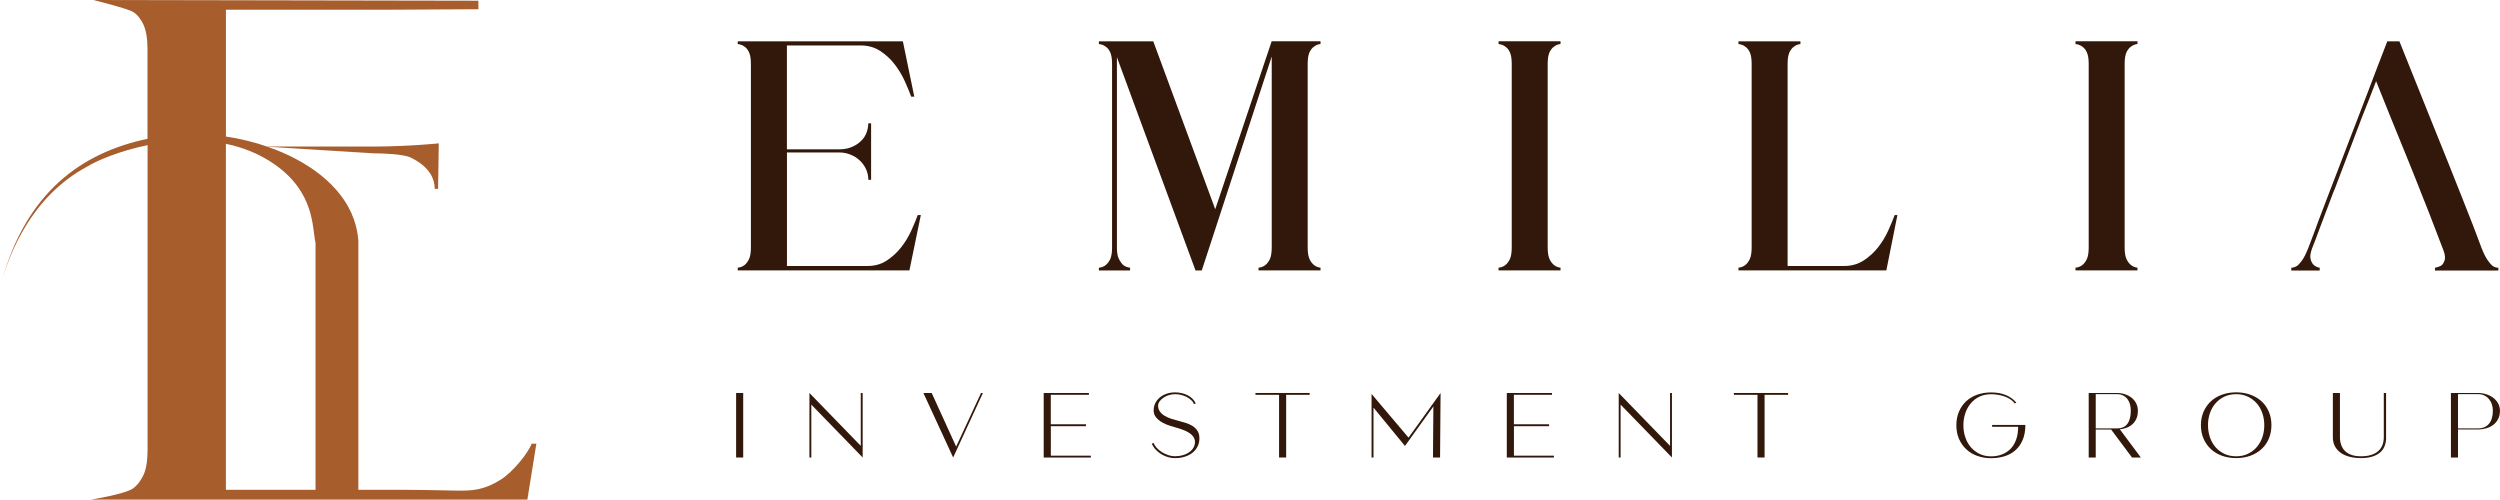
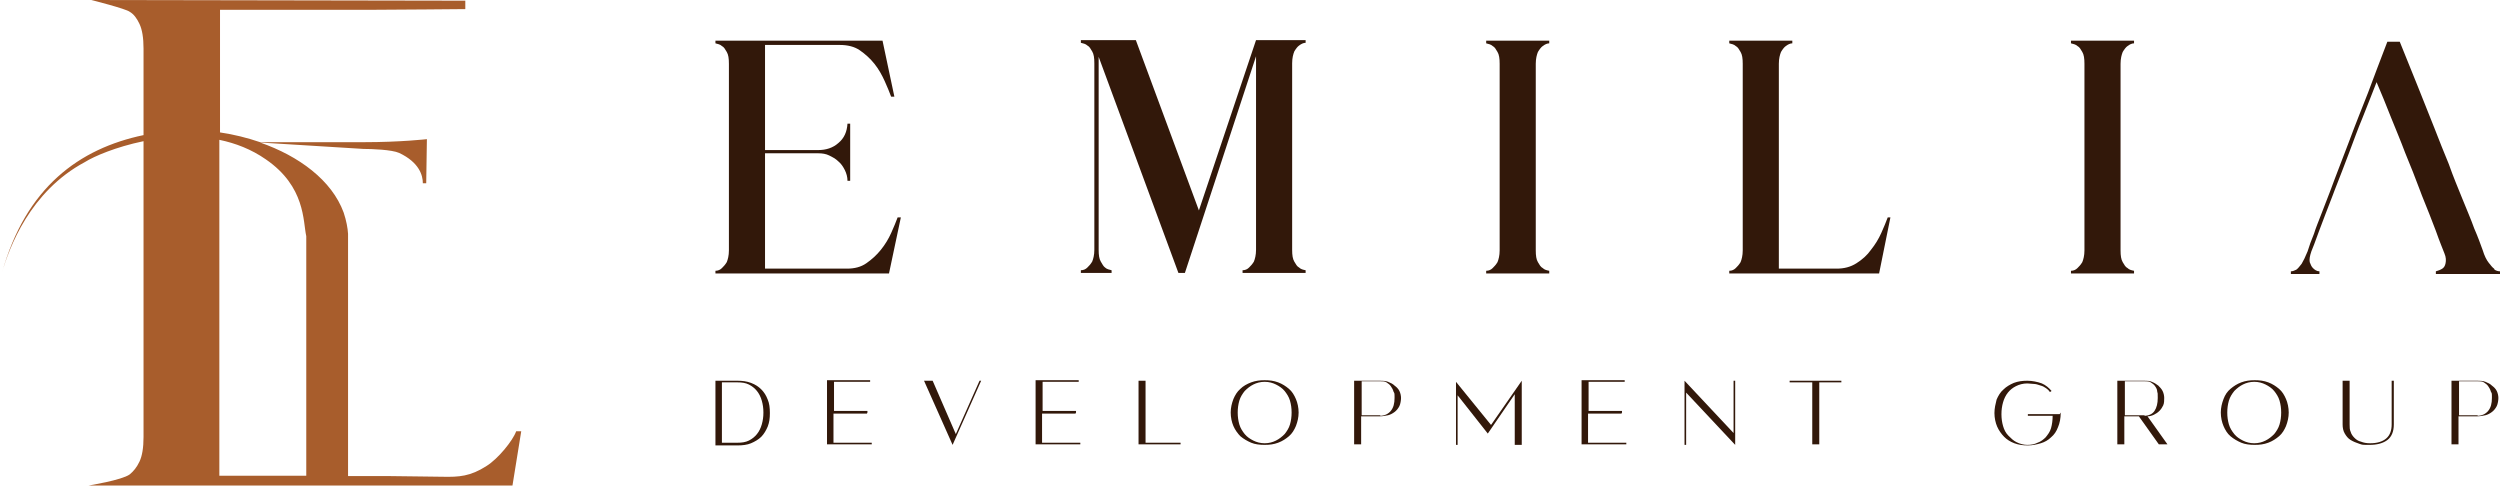
- <svg xmlns="http://www.w3.org/2000/svg" viewBox="0 0 500.6 100">
-   <g transform="translate(0,0) scale(0.65217)" fill="#a85d2c">
-     <path d="M163.23,136.22c-1.08,2.93-5.76,8.69-9.41,11-5.15,3.26-8.71,3.51-13.88,3.41-4.45-.09-11.73-.25-16.67-.25h-13.24v-76.54c-.14-1.79-.51-4.11-1.43-6.66-3.7-10.26-14.14-17.86-26.45-22.13l32.65,2.03c2.47,0,9,.2,11.25,1.28,6.25,2.98,7.43,7.01,7.43,9.63h1.03l.21-13.98s-8.34.92-19.91.99h-32.8c-4.07-1.4-8.34-2.44-12.64-3.08V2.99h49.28c4.93,0,28.26-.16,28.26-.16l-.04-2.61-118.16-.22s10.96,2.76,12.19,3.69c1.23.77,2.28,2.05,3.12,3.82.84,1.77,1.27,4.36,1.27,7.75v27.36C24.91,46.89,8.14,59.17.6,86.12c2.23-7.76,8.83-25.7,26.16-34.96,2.86-1.79,9.85-4.81,18.55-6.59v93.55c0,3.39-.43,5.98-1.27,7.75-.85,1.77-1.88,3.14-3.12,4.05-2.49,1.82-12.99,3.47-12.99,3.47h133.99l2.77-17.18-1.44.02ZM69.36,150.38V44.16c5.11,1.05,10.13,2.99,14.74,6.16,12.62,8.68,11.72,19.57,12.78,24.29v75.77h-27.52Z" />
-     <path d="M.6,86.12c-.25.87-.45,1.61-.6,2.2.19-.75.39-1.48.6-2.2Z" />
+ <svg xmlns="http://www.w3.org/2000/svg" viewBox="0 0 463.84 90.08" width="463.84" height="90.08">
+   <g fill="#a85d2c" transform="translate(0.000,0.000) scale(0.62513) translate(-99.300,-16.000)">
+     <path d="M252.50,144.00 C251.50,146.80 247.10,152.20 243.70,154.30 C238.90,157.40 235.50,157.60 230.70,157.50 C226.50,157.50 219.70,157.30 215.00,157.30 L202.60,157.30 L202.60,85.40 C202.50,83.70 202.10,81.50 201.30,79.10 C197.80,69.50 188.00,62.30 176.50,58.30 L207.20,60.20 C209.50,60.20 215.60,60.40 217.80,61.40 C223.70,64.20 224.80,68.00 224.80,70.40 L225.80,70.40 L226.00,57.30 C226.00,57.30 218.20,58.20 207.30,58.20 L176.50,58.20 C172.70,56.90 168.70,55.90 164.60,55.30 L164.60,18.90 L210.90,18.90 C215.50,18.90 237.40,18.70 237.40,18.70 L237.40,16.20 C237.40,16.20 126.40,16.00 126.40,16.00 C126.40,16.00 136.70,18.60 137.80,19.50 C139.00,20.20 139.90,21.40 140.70,23.10 C141.50,24.80 141.90,27.20 141.90,30.40 L141.90,56.10 C122.80,60.10 107.00,71.60 99.90,96.90 C102.00,89.60 108.20,72.80 124.50,64.10 C127.20,62.40 133.70,59.60 141.90,57.90 L141.90,145.70 C141.90,148.90 141.50,151.30 140.70,153.00 C139.90,154.70 138.90,155.90 137.80,156.80 C135.50,158.50 125.60,160.10 125.60,160.10 L251.40,160.10 L254.00,144.00 L252.60,144.00 C252.60,144.00 252.60,144.00 252.60,144.00 Z M164.40,157.30 L164.40,57.50 C169.20,58.50 173.90,60.30 178.20,63.30 C190.00,71.40 189.20,81.70 190.20,86.10 L190.20,157.20 L164.40,157.20 Z" />
+     <path d="M99.90,96.90 C99.70,97.70 99.50,98.40 99.30,99.00 C99.50,98.30 99.70,97.60 99.90,96.90 Z" />
  </g>
-   <g transform="translate(147.4,8.26)" fill="#32180a">
-     <path d="M0,83.35v-12.92h1.42v12.92H0Z" />
-     <path d="M14.68,83.35v-12.92l10.28,10.59v-10.59h.38v12.92l-10.28-10.59v10.59h-.38Z" />
-     <path d="M37.51,70.43h1.65l4.9,10.74,4.98-10.74h.38l-5.96,12.92-5.96-12.92Z" />
-     <path d="M70.07,77.08h-7.05v5.9h8.01v.37h-9.44v-12.92h9.05v.37h-7.63v5.9h7.05v.37Z" />
-     <path d="M91.69,72.67c-.12-.29-.3-.57-.57-.81s-.56-.46-.9-.63-.71-.31-1.1-.41c-.4-.1-.8-.15-1.21-.15-.45,0-.88.07-1.29.2s-.77.31-1.09.53c-.31.22-.56.46-.75.74-.19.28-.28.56-.28.84,0,.46.12.85.37,1.18.24.33.56.62.95.85.39.23.83.43,1.33.59.49.16.98.3,1.47.42.44.11.9.24,1.38.39.49.15.94.35,1.35.6.41.25.75.58,1.02.98s.4.91.4,1.52-.12,1.15-.37,1.63c-.24.49-.58.9-1.01,1.25-.43.34-.94.61-1.54.8-.6.19-1.25.29-1.97.29-.44,0-.89-.06-1.35-.19-.47-.13-.91-.32-1.34-.57-.42-.25-.81-.56-1.15-.92-.35-.36-.61-.77-.81-1.23l.37-.13c.13.34.34.68.64,1,.3.32.65.6,1.05.85.4.25.82.44,1.27.59.45.15.88.22,1.31.22.56,0,1.09-.07,1.58-.21.49-.14.91-.34,1.27-.59.36-.25.64-.55.85-.9.2-.35.31-.73.31-1.13,0-.37-.09-.7-.27-.99-.18-.29-.43-.55-.75-.77-.32-.23-.7-.43-1.15-.61-.45-.18-.95-.35-1.5-.51-.35-.1-.78-.23-1.31-.39-.53-.16-1.03-.37-1.52-.64s-.9-.6-1.25-1c-.35-.4-.52-.88-.52-1.45,0-.53.11-1.01.33-1.45s.52-.81.9-1.13.84-.57,1.36-.75c.53-.18,1.1-.27,1.71-.27.45,0,.89.05,1.32.15.43.1.83.24,1.19.43.37.19.69.42.97.7.28.28.5.59.65.93l-.35.15Z" />
-     <path d="M114.85,70.8h-4.71v12.55h-1.42v-12.55h-4.73v-.37h10.86v.37Z" />
-     <path d="M127.24,83.35v-12.73l7.4,8.75,6.42-8.93-.1,12.92h-1.42l.08-10.24-5.69,7.92-6.3-7.68v10h-.38Z" />
-     <path d="M162.8,77.08h-7.05v5.9h8.01v.37h-9.44v-12.92h9.05v.37h-7.63v5.9h7.05v.37Z" />
-     <path d="M176.73,83.35v-12.92l10.28,10.59v-10.59h.38v12.92l-10.28-10.59v10.59h-.38Z" />
-     <path d="M210.65,70.8h-4.71v12.55h-1.42v-12.55h-4.73v-.37h10.86v.37Z" />
-     <path d="M258.16,76.82c0,1.14-.17,2.13-.52,2.97-.35.84-.83,1.53-1.44,2.08-.61.55-1.34.95-2.17,1.22-.83.26-1.74.4-2.73.4s-1.94-.16-2.8-.47c-.85-.31-1.59-.76-2.2-1.34-.61-.58-1.09-1.27-1.44-2.08-.35-.81-.52-1.72-.52-2.71s.17-1.88.51-2.69c.34-.81.81-1.5,1.42-2.08.61-.57,1.34-1.02,2.19-1.33.85-.31,1.8-.47,2.83-.47,1.17,0,2.17.18,3.02.55s1.52.87,2.04,1.49l-.31.18c-.21-.3-.47-.56-.8-.78-.33-.23-.7-.42-1.11-.58-.42-.16-.87-.28-1.35-.37-.48-.09-.98-.13-1.49-.13-.88,0-1.67.17-2.35.5-.69.33-1.26.78-1.73,1.35s-.83,1.22-1.08,1.97-.38,1.54-.38,2.38.12,1.65.38,2.41c.25.76.62,1.42,1.1,1.98s1.06,1.01,1.75,1.35c.68.33,1.46.5,2.32.5.79,0,1.52-.13,2.19-.39.67-.26,1.24-.64,1.72-1.13s.85-1.12,1.11-1.85.39-1.59.39-2.55h-5.21v-.37h6.65Z" />
-     <path d="M270.84,83.35v-12.92h5.65c.56,0,1.1.08,1.61.25.51.17.96.4,1.34.71.38.31.69.68.91,1.12.22.44.34.93.34,1.47,0,.59-.09,1.11-.28,1.55s-.44.81-.77,1.12c-.33.3-.71.54-1.15.72-.44.18-.91.29-1.41.34l4.21,5.65h-1.77l-4.19-5.61h-3.08v5.61h-1.42ZM276.49,77.52c.96,0,1.67-.31,2.11-.93.45-.62.67-1.49.67-2.61,0-.45-.05-.88-.16-1.28-.11-.4-.28-.75-.51-1.05-.23-.3-.52-.54-.88-.72-.35-.18-.77-.27-1.24-.27h-4.23v6.86h4.23Z" />
-     <path d="M293.31,76.87c0-.98.18-1.88.53-2.69s.84-1.5,1.46-2.08c.62-.57,1.36-1.02,2.23-1.33.86-.31,1.82-.47,2.85-.47s1.97.16,2.83.47c.87.31,1.61.76,2.24,1.33.63.57,1.11,1.26,1.46,2.08.35.81.52,1.71.52,2.69s-.17,1.9-.52,2.71c-.35.81-.83,1.51-1.46,2.08-.63.58-1.37,1.02-2.24,1.34-.87.31-1.81.47-2.83.47s-1.99-.16-2.85-.47c-.87-.31-1.61-.76-2.23-1.34-.62-.58-1.11-1.27-1.46-2.08s-.53-1.72-.53-2.71ZM294.73,76.87c0,.85.13,1.65.38,2.41.26.76.63,1.42,1.11,1.98.49.57,1.08,1.01,1.78,1.35.7.33,1.49.5,2.37.5s1.66-.17,2.35-.5c.7-.33,1.29-.78,1.78-1.35.49-.57.86-1.23,1.12-1.98.26-.76.38-1.56.38-2.41s-.13-1.63-.38-2.38c-.26-.75-.63-1.41-1.12-1.97-.49-.57-1.08-1.01-1.78-1.35-.7-.33-1.48-.5-2.35-.5s-1.67.17-2.37.5c-.7.33-1.29.78-1.78,1.35-.49.57-.86,1.22-1.11,1.97-.26.75-.38,1.54-.38,2.38Z" />
-     <path d="M330.4,79.27c0,1.44-.45,2.5-1.34,3.18s-2.12,1.02-3.7,1.02c-.78,0-1.52-.08-2.2-.25-.69-.17-1.29-.42-1.8-.77-.51-.35-.91-.79-1.2-1.32-.29-.53-.43-1.15-.43-1.86v-8.84h1.42v8.84c0,.57.08,1.09.25,1.56.17.47.42.88.76,1.22s.78.6,1.31.78c.53.18,1.16.28,1.89.28,1.47,0,2.6-.33,3.39-.99s1.18-1.61,1.18-2.85v-8.84h.46v8.84Z" />
-     <path d="M343.37,83.35v-12.92h5.42c.56,0,1.11.08,1.64.25s1,.4,1.41.71c.41.31.74.68.98,1.12.24.44.37.93.37,1.47,0,.64-.12,1.2-.37,1.67-.24.47-.57.86-.98,1.17-.41.31-.88.54-1.41.69-.53.15-1.08.23-1.64.23h-4v5.61h-1.42ZM348.79,77.52c.96,0,1.7-.31,2.21-.93.51-.62.77-1.49.77-2.61,0-.45-.07-.88-.2-1.28-.13-.4-.33-.75-.58-1.05-.25-.3-.56-.54-.93-.72-.37-.18-.79-.27-1.27-.27h-4v6.86h4Z" />
-     <path d="M26.32,45c1.48,0,2.77-.37,3.88-1.11,1.11-.74,2.07-1.63,2.88-2.67.81-1.04,1.48-2.15,2.01-3.33.53-1.18.96-2.21,1.28-3.09h.62l-2.29,11.09H.32v-.55c.51-.05.95-.21,1.32-.49.37-.28.68-.68.94-1.21.25-.53.38-1.31.38-2.32V4.51c0-1.02-.13-1.79-.38-2.32-.25-.53-.57-.91-.94-1.14-.37-.28-.81-.44-1.32-.49v-.55h33.07l2.29,11.09h-.62c-.32-.88-.75-1.91-1.28-3.09-.53-1.18-1.2-2.3-2.01-3.36-.81-1.06-1.78-1.96-2.91-2.7-1.13-.74-2.44-1.11-3.92-1.11h-14.77v20.8h10.54c1.53,0,2.85-.46,3.99-1.39,1.13-.92,1.72-2.19,1.77-3.81h.56v11.3h-.56c0-.79-.16-1.51-.48-2.18-.32-.67-.75-1.25-1.28-1.73-.53-.49-1.14-.87-1.84-1.14s-1.41-.42-2.15-.42h-10.54v22.74h16.16Z" />
-     <path d="M78.88,45.9h-6.24v-.55c.51-.05.95-.21,1.32-.49.37-.28.68-.68.94-1.21.25-.53.38-1.31.38-2.32V4.51c0-1.02-.13-1.79-.38-2.32-.25-.53-.57-.91-.94-1.14-.37-.28-.81-.44-1.32-.49v-.55h10.89l12.41,33.63L107.24,0h9.78v.55c-.46.05-.88.21-1.25.49-.37.23-.68.61-.94,1.14-.25.53-.38,1.31-.38,2.32v36.82c0,1.02.13,1.79.38,2.32.25.53.57.94.94,1.21.37.28.79.44,1.25.49v.55h-12.41v-.55c.51-.05.95-.21,1.32-.49.37-.28.68-.68.94-1.21.25-.53.38-1.31.38-2.32V3.05l-14.01,42.85h-1.25L76.25,3.19v38.13c0,1.02.14,1.79.42,2.32.28.53.58.94.9,1.21.37.28.81.44,1.32.49v.55Z" />
-     <path d="M152.67,0h12.41v.55c-.46.05-.88.21-1.25.49-.37.23-.68.61-.94,1.14-.25.53-.38,1.31-.38,2.32v36.82c0,1.02.13,1.79.38,2.32.25.53.57.94.94,1.21.37.28.79.44,1.25.49v.55h-12.41v-.55c.51-.05.95-.21,1.32-.49.37-.28.68-.68.94-1.21.25-.53.38-1.31.38-2.32V4.51c0-1.02-.13-1.79-.38-2.32-.25-.53-.57-.91-.94-1.14-.37-.28-.81-.44-1.32-.49v-.55Z" />
-     <path d="M221.87,45c1.48,0,2.78-.37,3.92-1.11,1.13-.74,2.1-1.63,2.91-2.67.81-1.04,1.48-2.15,2.01-3.33.53-1.18.96-2.21,1.28-3.09h.55l-2.22,11.09h-29.61v-.55c.51-.05.95-.21,1.32-.49.37-.28.68-.68.94-1.21.25-.53.38-1.31.38-2.32V4.51c0-1.02-.13-1.79-.38-2.32-.25-.53-.57-.91-.94-1.14-.37-.28-.81-.44-1.32-.49v-.55h12.41v.55c-.46.05-.88.21-1.25.49-.37.23-.68.61-.94,1.14-.25.53-.38,1.31-.38,2.32v40.49h11.3Z" />
-     <path d="M268.2,0h12.41v.55c-.46.05-.88.21-1.25.49-.37.23-.68.61-.94,1.14-.25.53-.38,1.31-.38,2.32v36.82c0,1.02.13,1.79.38,2.32.25.53.57.94.94,1.21.37.28.79.44,1.25.49v.55h-12.41v-.55c.51-.05.95-.21,1.32-.49.37-.28.68-.68.94-1.21.25-.53.38-1.31.38-2.32V4.51c0-1.02-.13-1.79-.38-2.32-.25-.53-.57-.91-.94-1.14-.37-.28-.81-.44-1.32-.49v-.55Z" />
-     <path d="M351.76,45c-.32-.23-.68-.64-1.07-1.21-.39-.58-.8-1.4-1.21-2.46-.42-1.15-.97-2.62-1.66-4.4-.69-1.78-1.47-3.74-2.32-5.89-.86-2.15-1.76-4.41-2.7-6.79-.95-2.38-1.88-4.7-2.81-6.97-2.17-5.41-4.48-11.16-6.93-17.26h-2.43c-1.29,3.33-2.59,6.7-3.88,10.12-.55,1.43-1.14,2.97-1.77,4.61-.62,1.64-1.26,3.29-1.91,4.96-.65,1.66-1.28,3.33-1.91,4.99-.62,1.66-1.24,3.26-1.84,4.78,0,0-1.25,3.28-1.8,4.71-.55,1.43-1.02,2.68-1.39,3.74-.51,1.29-.95,2.45-1.32,3.47-.42,1.06-.82,1.87-1.21,2.43-.39.55-.75.95-1.08,1.18-.42.23-.79.35-1.11.35v.55h5.69v-.55c-.51-.09-.93-.3-1.25-.62-.28-.28-.47-.67-.59-1.18-.12-.51-.01-1.2.31-2.08.23-.55.73-1.86,1.49-3.92.76-2.06,1.67-4.47,2.74-7.25l.35-.83c.92-2.45,1.87-4.95,2.84-7.49.97-2.54,1.85-4.85,2.63-6.93.97-2.4,1.89-4.76,2.77-7.07.92,2.27,1.87,4.62,2.84,7.07.83,2.08,1.77,4.38,2.81,6.9,1.04,2.52,2.04,5.03,3.02,7.52l.35.9c1.06,2.63,1.99,4.99,2.77,7.07.79,2.08,1.36,3.58,1.73,4.51.28.79.35,1.41.21,1.87-.14.46-.35.81-.62,1.04-.37.23-.81.39-1.32.49v.55h12.69v-.55c-.37,0-.74-.12-1.11-.35Z" />
+   <g fill="#32180a" transform="translate(132.740,7.441) scale(1) translate(-11.100,-213.900)">
+     <path d="M35.50,256.30 C36.90,256.30 38.10,256.00 39.10,255.30 C40.10,254.60 41.00,253.80 41.80,252.80 C42.60,251.80 43.20,250.80 43.70,249.70 C44.20,248.60 44.60,247.60 44.90,246.80 L45.50,246.80 L43.30,257.20 L11.10,257.20 L11.10,256.70 C11.60,256.70 12.00,256.50 12.30,256.20 C12.60,255.90 12.90,255.60 13.20,255.10 C13.40,254.60 13.60,253.90 13.60,252.90 L13.60,218.30 C13.60,217.30 13.50,216.60 13.20,216.10 C12.90,215.60 12.70,215.20 12.30,215.00 C12.00,214.70 11.50,214.60 11.10,214.50 L11.10,214.00 L42.10,214.00 L44.30,224.40 L43.70,224.40 C43.40,223.60 43.00,222.60 42.50,221.50 C42.00,220.40 41.40,219.30 40.60,218.30 C39.80,217.30 38.90,216.50 37.90,215.80 C36.90,215.10 35.60,214.80 34.20,214.80 L20.30,214.80 L20.30,234.30 L30.20,234.30 C31.60,234.30 32.90,233.90 33.90,233.00 C35.00,232.10 35.50,230.90 35.60,229.40 L36.10,229.40 L36.10,240.00 L35.60,240.00 C35.60,239.30 35.40,238.60 35.10,238.00 C34.80,237.40 34.40,236.80 33.90,236.40 C33.40,235.90 32.80,235.60 32.20,235.30 C31.60,235.00 30.90,234.90 30.20,234.90 L20.30,234.90 L20.30,256.30 L35.50,256.30 L35.50,256.30 Z" />
+     <path d="M84.80,257.10 L78.90,257.10 L78.90,256.60 C79.40,256.60 79.80,256.40 80.10,256.10 C80.40,255.80 80.70,255.50 81.00,255.00 C81.20,254.50 81.40,253.80 81.40,252.80 L81.40,218.20 C81.40,217.20 81.30,216.50 81.00,216.00 C80.70,215.50 80.50,215.10 80.10,214.90 C79.80,214.60 79.30,214.50 78.90,214.40 L78.90,213.90 L89.10,213.90 L100.80,245.50 L111.40,213.90 L120.60,213.90 L120.60,214.40 C120.20,214.40 119.80,214.60 119.40,214.90 C119.10,215.10 118.80,215.50 118.50,216.00 C118.30,216.50 118.10,217.20 118.10,218.20 L118.10,252.80 C118.10,253.80 118.20,254.50 118.50,255.00 C118.80,255.50 119.00,255.90 119.40,256.10 C119.70,256.40 120.10,256.50 120.60,256.60 L120.60,257.10 L108.90,257.10 L108.90,256.60 C109.40,256.60 109.80,256.40 110.10,256.10 C110.40,255.80 110.70,255.50 111.00,255.00 C111.20,254.50 111.40,253.80 111.40,252.80 L111.40,216.90 L98.20,257.10 L97.00,257.10 L82.20,217.00 L82.20,252.80 C82.20,253.80 82.30,254.50 82.60,255.00 C82.90,255.50 83.10,255.90 83.40,256.10 C83.70,256.40 84.20,256.50 84.60,256.60 L84.60,257.10 L84.60,257.10 Z" />
+     <path d="M154.10,214.00 L165.80,214.00 L165.80,214.50 C165.40,214.50 165.00,214.70 164.60,215.00 C164.30,215.20 164.00,215.60 163.70,216.10 C163.50,216.60 163.30,217.30 163.30,218.30 L163.30,252.90 C163.30,253.90 163.40,254.60 163.70,255.10 C164.00,255.60 164.20,256.00 164.60,256.20 C164.90,256.50 165.30,256.60 165.80,256.70 L165.80,257.20 L154.10,257.20 L154.10,256.70 C154.60,256.70 155.00,256.50 155.30,256.20 C155.60,255.90 155.90,255.60 156.20,255.10 C156.40,254.60 156.60,253.90 156.60,252.90 L156.60,218.30 C156.60,217.30 156.50,216.60 156.20,216.10 C155.90,215.60 155.70,215.20 155.30,215.00 C155.00,214.70 154.50,214.60 154.10,214.50 L154.10,214.00 L154.10,214.00 Z" />
+     <path d="M219.10,256.30 C220.50,256.30 221.70,256.00 222.80,255.30 C223.90,254.60 224.80,253.80 225.50,252.80 C226.30,251.80 226.90,250.80 227.40,249.70 C227.90,248.60 228.30,247.60 228.60,246.80 L229.10,246.80 L227.00,257.20 L199.20,257.20 L199.20,256.70 C199.70,256.70 200.10,256.50 200.40,256.20 C200.70,255.90 201.00,255.60 201.30,255.10 C201.50,254.60 201.70,253.90 201.70,252.90 L201.70,218.30 C201.70,217.30 201.60,216.60 201.30,216.10 C201.00,215.60 200.80,215.20 200.40,215.00 C200.10,214.70 199.60,214.60 199.20,214.50 L199.20,214.00 L210.90,214.00 L210.90,214.50 C210.50,214.50 210.10,214.70 209.70,215.00 C209.40,215.20 209.10,215.60 208.80,216.10 C208.60,216.60 208.40,217.30 208.40,218.30 L208.40,256.30 L219.00,256.30 Z" />
+     <path d="M262.60,214.00 L274.30,214.00 L274.30,214.50 C273.90,214.50 273.50,214.70 273.10,215.00 C272.80,215.20 272.50,215.60 272.20,216.10 C272.00,216.60 271.80,217.30 271.80,218.30 L271.80,252.90 C271.80,253.90 271.90,254.60 272.20,255.10 C272.50,255.60 272.70,256.00 273.10,256.20 C273.40,256.50 273.80,256.60 274.30,256.70 L274.30,257.20 L262.60,257.20 L262.60,256.70 C263.10,256.70 263.50,256.50 263.80,256.20 C264.10,255.90 264.40,255.60 264.70,255.10 C264.90,254.60 265.10,253.90 265.10,252.90 L265.10,218.30 C265.10,217.30 265.00,216.60 264.70,216.10 C264.40,215.60 264.20,215.20 263.80,215.00 C263.50,214.70 263.00,214.60 262.60,214.50 L262.60,214.00 L262.60,214.00 Z" />
+     <path d="M341.10,256.30 C340.80,256.10 340.50,255.70 340.10,255.20 C339.70,254.70 339.30,253.90 339.00,252.90 C338.60,251.80 338.10,250.40 337.40,248.80 C336.80,247.10 336.00,245.30 335.20,243.30 C334.40,241.30 333.50,239.20 332.70,236.90 C331.80,234.70 330.90,232.50 330.10,230.40 C328.10,225.30 325.90,219.90 323.60,214.20 L321.30,214.20 C320.10,217.30 318.90,220.50 317.70,223.70 C317.20,225.00 316.60,226.50 316.00,228.00 C315.40,229.50 314.80,231.10 314.20,232.70 C313.60,234.30 313.00,235.80 312.40,237.40 C311.80,239.00 311.20,240.50 310.70,241.90 C310.70,241.90 309.50,245.00 309.00,246.30 C308.50,247.60 308.00,248.80 307.70,249.80 C307.20,251.00 306.80,252.10 306.50,253.10 C306.10,254.10 305.70,254.90 305.40,255.40 C305.00,255.90 304.70,256.30 304.40,256.50 C304.00,256.70 303.70,256.80 303.40,256.80 L303.40,257.30 L308.70,257.30 L308.70,256.80 C308.20,256.80 307.80,256.50 307.50,256.20 C307.20,255.90 307.10,255.60 306.90,255.10 C306.80,254.60 306.90,254.00 307.20,253.10 C307.40,252.60 307.90,251.40 308.60,249.40 C309.30,247.50 310.20,245.20 311.20,242.60 L311.50,241.80 C312.40,239.50 313.30,237.20 314.20,234.80 C315.10,232.40 315.90,230.20 316.70,228.30 C317.60,226.00 318.50,223.80 319.30,221.70 C320.20,223.80 321.10,226.00 322.00,228.30 C322.80,230.30 323.70,232.40 324.60,234.80 C325.60,237.20 326.50,239.50 327.40,241.90 L327.70,242.70 C328.70,245.20 329.60,247.40 330.30,249.30 C331.00,251.30 331.60,252.70 331.90,253.50 C332.20,254.20 332.20,254.80 332.10,255.30 C332.00,255.80 331.80,256.10 331.50,256.30 C331.20,256.50 330.70,256.70 330.30,256.80 L330.30,257.30 L342.20,257.30 L342.20,256.80 C341.90,256.80 341.50,256.70 341.20,256.50 L341.20,256.50 Z" />
+     <path d="M11.10,289.00 L11.10,277.10 L15.20,277.10 C16.10,277.10 16.90,277.20 17.70,277.50 C18.50,277.80 19.10,278.20 19.60,278.70 C20.10,279.20 20.50,279.80 20.80,280.60 C21.10,281.30 21.20,282.10 21.20,283.10 C21.20,284.10 21.10,284.80 20.80,285.60 C20.50,286.30 20.10,287.00 19.60,287.50 C19.10,288.00 18.40,288.40 17.70,288.70 C17.00,289.00 16.10,289.10 15.20,289.10 L11.10,289.10 Z M12.30,288.60 L15.20,288.60 C16.00,288.60 16.70,288.50 17.30,288.20 C17.90,287.90 18.40,287.50 18.80,287.00 C19.20,286.50 19.50,285.90 19.70,285.20 C19.90,284.50 20.00,283.80 20.00,283.00 C20.00,282.20 19.90,281.50 19.70,280.80 C19.50,280.10 19.20,279.50 18.80,279.00 C18.40,278.50 17.90,278.10 17.30,277.80 C16.70,277.50 16.00,277.40 15.20,277.40 L12.30,277.40 L12.30,288.60 Z" />
+     <path d="M39.20,283.20 L33.00,283.20 L33.00,288.60 L40.10,288.60 L40.10,288.90 L31.80,288.90 L31.80,277.00 L39.80,277.00 L39.80,277.30 L33.10,277.30 L33.10,282.70 L39.30,282.70 L39.30,283.00 Z" />
+     <path d="M49.90,277.10 L51.40,277.10 L55.70,287.00 L60.10,277.10 L60.40,277.10 L55.10,289.00 L49.80,277.10 Z" />
+     <path d="M77.90,283.20 L71.70,283.20 L71.70,288.60 L78.80,288.60 L78.80,288.90 L70.50,288.90 L70.50,277.00 L78.50,277.00 L78.50,277.30 L71.80,277.30 L71.80,282.70 L78.00,282.70 L78.00,283.00 Z" />
+     <path d="M89.60,277.10 L90.90,277.10 L90.90,288.60 L97.40,288.60 L97.40,288.90 L89.60,288.90 L89.60,277.00 Z" />
+     <path d="M106.70,283.00 C106.70,282.10 106.90,281.30 107.20,280.50 C107.50,279.80 107.90,279.10 108.50,278.60 C109.00,278.10 109.70,277.70 110.50,277.40 C111.30,277.10 112.10,277.00 113.00,277.00 C113.90,277.00 114.70,277.10 115.50,277.40 C116.30,277.70 116.90,278.10 117.50,278.60 C118.10,279.10 118.50,279.80 118.80,280.50 C119.10,281.20 119.30,282.10 119.30,283.00 C119.30,283.90 119.10,284.70 118.80,285.50 C118.50,286.20 118.10,286.90 117.50,287.40 C116.90,287.90 116.30,288.30 115.50,288.60 C114.70,288.90 113.90,289.00 113.00,289.00 C112.10,289.00 111.20,288.90 110.50,288.60 C109.80,288.30 109.10,287.90 108.50,287.40 C108.00,286.90 107.50,286.20 107.20,285.50 C106.90,284.80 106.70,283.90 106.70,283.00 Z M108.00,283.00 C108.00,283.80 108.10,284.50 108.30,285.20 C108.50,285.90 108.90,286.50 109.30,287.00 C109.70,287.50 110.30,287.90 110.90,288.20 C111.50,288.50 112.20,288.70 113.00,288.70 C113.80,288.70 114.50,288.50 115.10,288.20 C115.70,287.90 116.20,287.50 116.70,287.00 C117.10,286.50 117.50,285.90 117.70,285.20 C117.90,284.50 118.00,283.80 118.00,283.00 C118.00,282.20 117.90,281.50 117.70,280.80 C117.50,280.10 117.10,279.50 116.70,279.00 C116.30,278.50 115.70,278.10 115.10,277.80 C114.50,277.50 113.80,277.30 113.00,277.30 C112.20,277.30 111.50,277.50 110.90,277.80 C110.30,278.10 109.80,278.50 109.30,279.00 C108.90,279.50 108.50,280.10 108.30,280.80 C108.10,281.50 108.00,282.20 108.00,283.00 Z" />
+     <path d="M129.60,289.00 L129.60,277.10 L134.40,277.10 C134.90,277.10 135.40,277.10 135.90,277.30 C136.40,277.50 136.80,277.70 137.10,278.00 C137.50,278.30 137.80,278.60 138.00,279.00 C138.20,279.40 138.30,279.90 138.30,280.30 C138.30,280.70 138.20,281.40 138.00,281.80 C137.80,282.20 137.50,282.60 137.10,282.90 C136.70,283.20 136.30,283.40 135.90,283.50 C135.40,283.60 134.90,283.70 134.40,283.70 L130.90,283.70 L130.90,288.90 L129.60,288.90 Z M134.40,283.60 C135.20,283.60 135.90,283.30 136.40,282.70 C136.90,282.10 137.10,281.30 137.10,280.30 C137.10,279.30 137.10,279.50 136.90,279.10 C136.80,278.70 136.60,278.40 136.40,278.10 C136.20,277.80 135.90,277.60 135.60,277.40 C135.30,277.20 134.90,277.20 134.50,277.20 L131.00,277.20 L131.00,283.50 L134.50,283.50 Z" />
+     <path d="M148.50,289.00 L148.50,277.30 L155.00,285.30 L160.70,277.10 L160.70,289.00 L159.40,289.00 L159.40,279.60 C159.40,279.60 154.40,286.90 154.40,286.90 L148.80,279.80 L148.80,289.00 L148.50,289.00 Z" />
+     <path d="M179.20,283.20 L173.00,283.20 L173.00,288.60 L180.10,288.60 L180.10,288.90 L171.80,288.90 L171.80,277.00 L179.80,277.00 L179.80,277.30 L173.10,277.30 L173.10,282.70 L179.30,282.70 L179.30,283.00 Z" />
+     <path d="M190.90,289.00 L190.90,277.10 L200.00,286.80 L200.00,277.10 L200.30,277.10 L200.30,289.00 L191.20,279.30 L191.20,289.00 L190.90,289.00 Z" />
+     <path d="M220.10,277.40 L215.90,277.40 L215.90,288.90 L214.60,288.90 L214.60,277.40 L210.40,277.40 L210.40,277.10 L220.00,277.10 L220.00,277.40 Z" />
+     <path d="M260.70,283.00 C260.70,284.10 260.50,285.00 260.20,285.70 C259.90,286.50 259.50,287.10 258.90,287.60 C258.40,288.10 257.70,288.50 257.00,288.70 C256.30,288.90 255.50,289.10 254.60,289.10 C253.70,289.10 252.90,289.00 252.10,288.70 C251.30,288.40 250.70,288.00 250.20,287.50 C249.70,287.00 249.20,286.30 248.90,285.60 C248.60,284.90 248.40,284.00 248.40,283.10 C248.40,282.20 248.60,281.40 248.80,280.60 C249.10,279.90 249.50,279.20 250.10,278.70 C250.60,278.20 251.30,277.80 252.00,277.50 C252.80,277.20 253.60,277.10 254.50,277.10 C255.40,277.10 256.40,277.30 257.20,277.60 C257.90,277.90 258.50,278.40 259.00,279.00 L258.70,279.20 C258.50,278.90 258.30,278.70 258.00,278.50 C257.70,278.30 257.40,278.10 257.00,278.00 C256.60,277.90 256.20,277.70 255.80,277.70 C255.40,277.70 254.90,277.60 254.50,277.60 C253.70,277.60 253.00,277.80 252.40,278.10 C251.80,278.40 251.30,278.80 250.90,279.30 C250.50,279.80 250.20,280.40 250.00,281.10 C249.80,281.80 249.70,282.50 249.70,283.30 C249.70,284.10 249.80,284.80 250.00,285.50 C250.20,286.20 250.50,286.80 251.00,287.30 C251.50,287.80 251.90,288.20 252.50,288.50 C253.10,288.80 253.80,289.00 254.50,289.00 C255.20,289.00 255.80,288.90 256.40,288.60 C257.00,288.40 257.50,288.00 257.90,287.60 C258.30,287.10 258.70,286.60 258.90,285.90 C259.10,285.20 259.20,284.40 259.20,283.60 L254.60,283.60 L254.60,283.30 L260.50,283.30 Z" />
+     <path d="M271.20,289.00 L271.20,277.10 L276.20,277.10 C276.70,277.10 277.20,277.10 277.60,277.30 C278.10,277.50 278.40,277.70 278.80,278.00 C279.10,278.30 279.40,278.60 279.60,279.00 C279.80,279.40 279.90,279.90 279.90,280.30 C279.90,280.70 279.90,281.30 279.70,281.70 C279.50,282.10 279.30,282.40 279.00,282.70 C278.70,283.00 278.40,283.20 278.00,283.40 C277.60,283.60 277.20,283.70 276.80,283.70 L280.50,288.90 L278.90,288.90 L275.20,283.70 L272.50,283.70 L272.50,288.90 L271.20,288.90 Z M276.20,283.60 C277.00,283.60 277.70,283.30 278.10,282.70 C278.50,282.10 278.70,281.30 278.70,280.30 C278.70,279.30 278.70,279.50 278.60,279.10 C278.60,278.70 278.40,278.40 278.20,278.10 C278.00,277.80 277.70,277.60 277.40,277.40 C277.10,277.20 276.70,277.20 276.30,277.20 L272.60,277.20 L272.60,283.50 L276.30,283.50 Z" />
+     <path d="M290.40,283.00 C290.40,282.10 290.60,281.30 290.90,280.50 C291.20,279.70 291.60,279.10 292.20,278.60 C292.80,278.10 293.40,277.70 294.20,277.40 C295.00,277.10 295.80,277.00 296.70,277.00 C297.60,277.00 298.40,277.10 299.20,277.40 C300.00,277.70 300.60,278.10 301.20,278.60 C301.80,279.10 302.20,279.80 302.50,280.50 C302.80,281.20 303.00,282.10 303.00,283.00 C303.00,283.90 302.80,284.70 302.50,285.50 C302.20,286.20 301.80,286.90 301.20,287.40 C300.60,287.90 300.00,288.30 299.20,288.60 C298.40,288.90 297.60,289.00 296.70,289.00 C295.80,289.00 294.90,288.90 294.20,288.60 C293.50,288.30 292.80,287.90 292.20,287.40 C291.60,286.90 291.20,286.20 290.90,285.50 C290.60,284.80 290.40,283.90 290.40,283.00 Z M291.60,283.00 C291.60,283.80 291.70,284.50 291.90,285.20 C292.10,285.90 292.50,286.50 292.90,287.00 C293.30,287.50 293.90,287.90 294.50,288.20 C295.10,288.50 295.80,288.70 296.60,288.70 C297.40,288.70 298.10,288.50 298.70,288.20 C299.30,287.90 299.80,287.50 300.30,287.00 C300.70,286.50 301.10,285.90 301.30,285.20 C301.50,284.50 301.60,283.80 301.60,283.00 C301.60,282.20 301.50,281.50 301.30,280.80 C301.10,280.10 300.70,279.50 300.30,279.00 C299.90,278.50 299.30,278.10 298.70,277.80 C298.10,277.50 297.40,277.30 296.60,277.30 C295.80,277.30 295.10,277.50 294.50,277.80 C293.90,278.10 293.40,278.50 292.90,279.00 C292.50,279.50 292.10,280.10 291.90,280.80 C291.70,281.50 291.60,282.20 291.60,283.00 Z" />
+     <path d="M322.50,285.20 C322.50,286.50 322.10,287.50 321.30,288.10 C320.50,288.70 319.40,289.00 318.00,289.00 C316.60,289.00 316.70,289.00 316.10,288.80 C315.50,288.60 315.00,288.40 314.50,288.10 C314.00,287.80 313.70,287.40 313.40,286.90 C313.10,286.40 313.00,285.80 313.00,285.20 L313.00,277.10 L314.30,277.10 L314.30,285.20 C314.30,285.70 314.30,286.20 314.50,286.60 C314.60,287.00 314.90,287.40 315.20,287.70 C315.50,288.00 315.90,288.30 316.40,288.40 C316.90,288.60 317.40,288.70 318.10,288.70 C319.40,288.70 320.40,288.40 321.10,287.80 C321.80,287.20 322.10,286.30 322.10,285.20 L322.10,277.10 L322.50,277.10 L322.50,285.20 Z" />
+     <path d="M333.20,289.00 L333.20,277.10 L338.00,277.10 C338.50,277.10 339.00,277.10 339.50,277.30 C340.00,277.50 340.40,277.70 340.70,278.00 C341.10,278.30 341.40,278.60 341.60,279.00 C341.80,279.40 341.90,279.90 341.90,280.30 C341.90,280.70 341.80,281.40 341.60,281.80 C341.40,282.20 341.10,282.60 340.70,282.90 C340.30,283.20 339.90,283.40 339.50,283.50 C339.00,283.60 338.50,283.70 338.00,283.70 L334.50,283.70 L334.50,288.90 L333.20,288.90 Z M338.00,283.60 C338.80,283.60 339.50,283.30 340.00,282.70 C340.50,282.10 340.70,281.30 340.70,280.30 C340.70,279.30 340.70,279.50 340.50,279.10 C340.40,278.70 340.20,278.40 340.00,278.10 C339.80,277.80 339.50,277.60 339.20,277.40 C338.90,277.20 338.50,277.20 338.10,277.20 L334.60,277.20 L334.60,283.50 L338.10,283.50 Z" />
  </g>
</svg>
